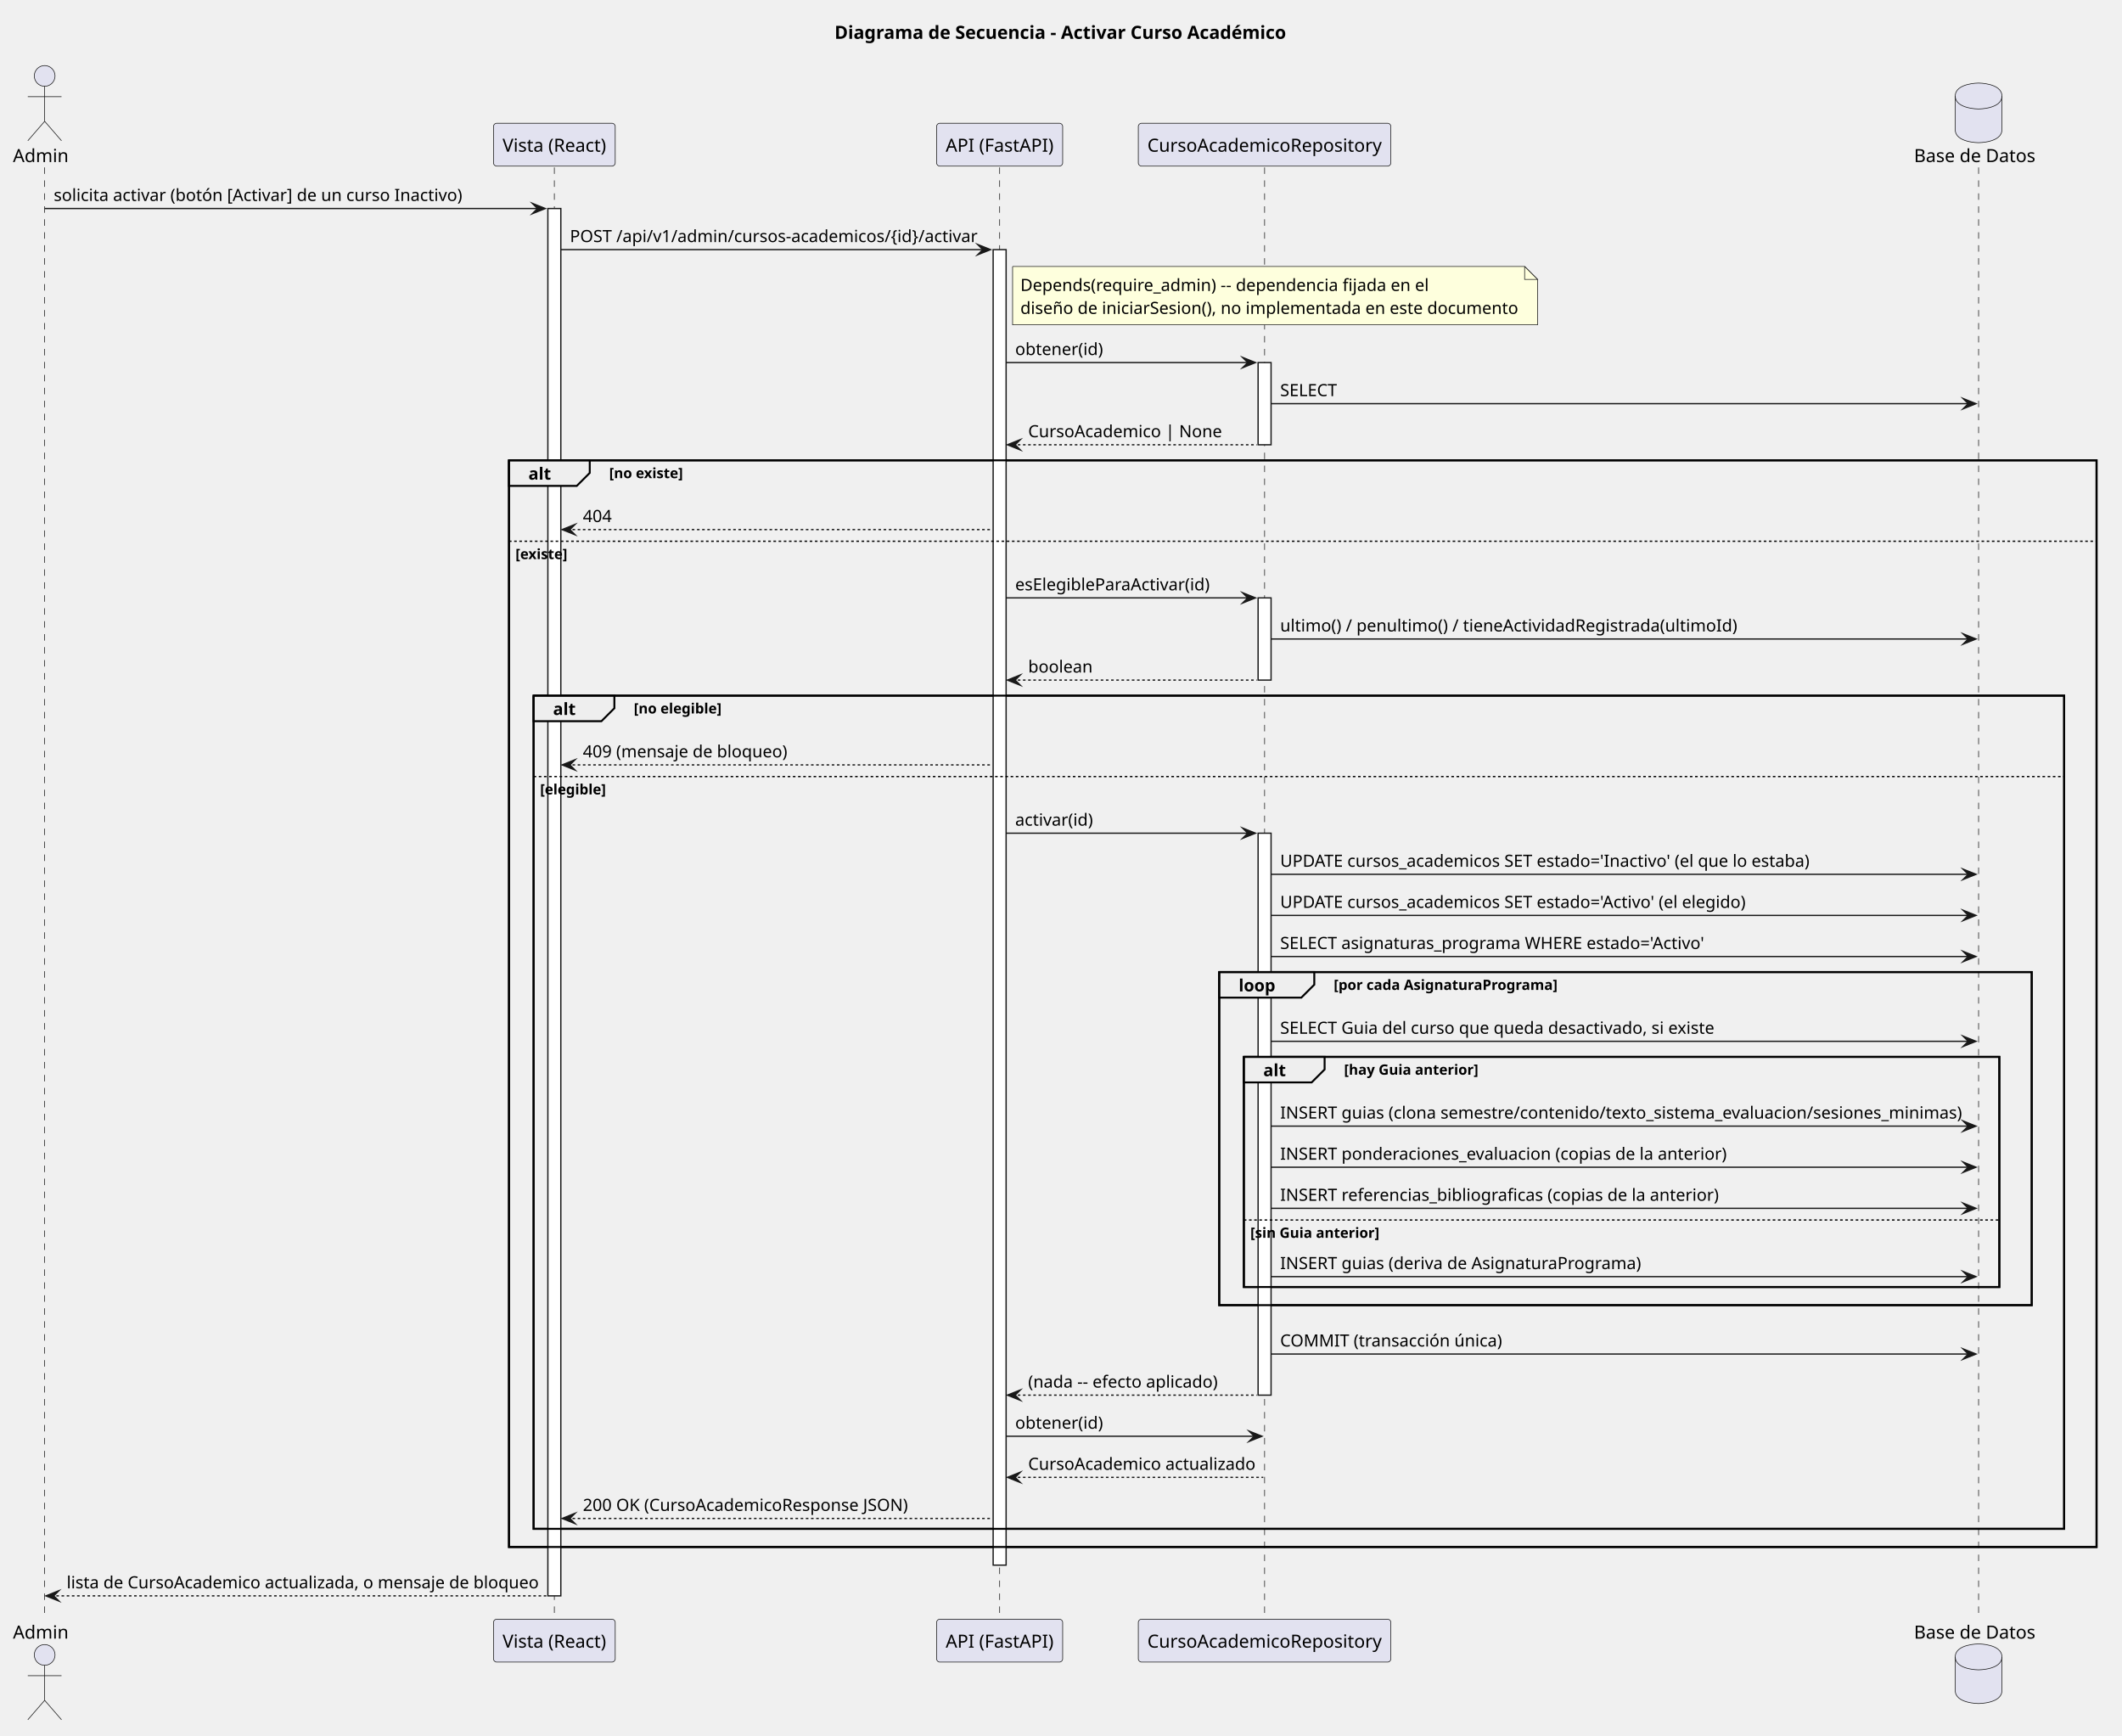
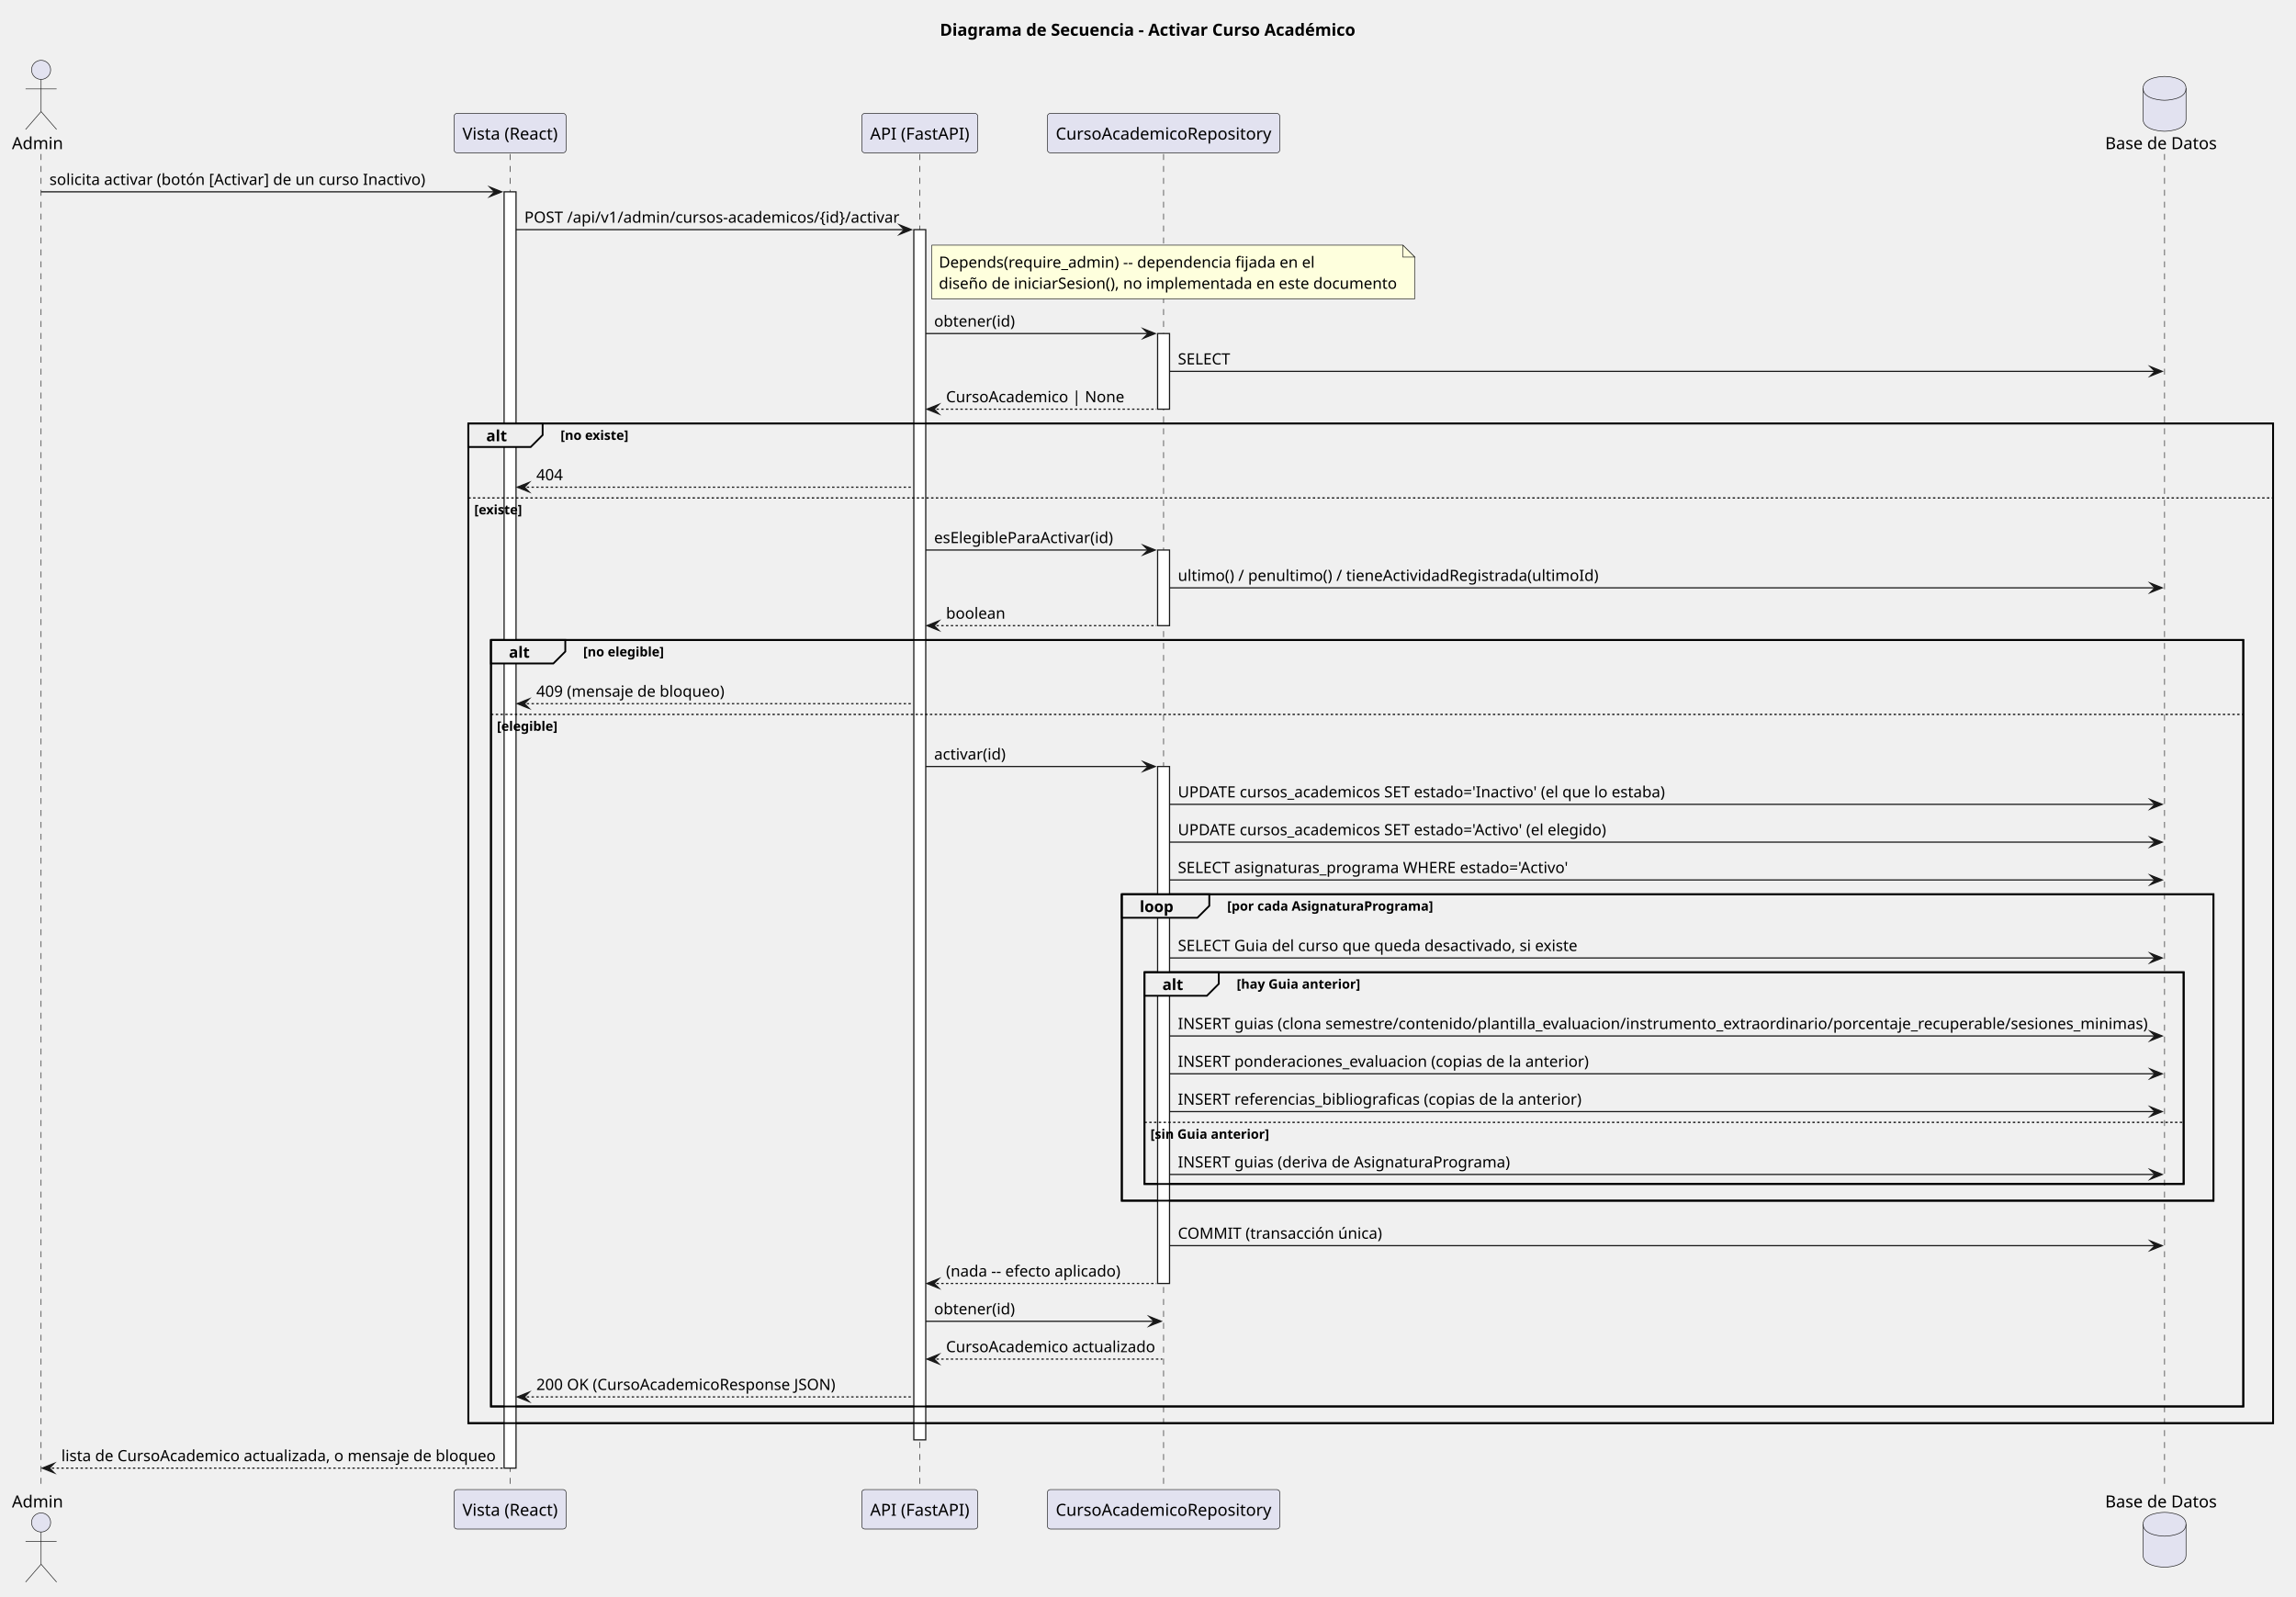
- <svg xmlns="http://www.w3.org/2000/svg" version="1.1" data-diagram-type="SEQUENCE" style="width:1637px;height:1339px;background:#FFFFFF;" width="1637px" height="1339px" viewBox="0 0 1637 1339" zoomAndPan="magnify" preserveAspectRatio="none" contentStyleType="text/css">
+ <svg xmlns="http://www.w3.org/2000/svg" version="1.1" data-diagram-type="SEQUENCE" style="width:1925px;height:1339px;background:#FFFFFF;" width="1925px" height="1339px" viewBox="0 0 1925 1339" zoomAndPan="magnify" preserveAspectRatio="none" contentStyleType="text/css">
  <defs />
  <g font-family="sans-serif" lengthAdjust="spacing">
    <g class="title" data-source-line="1">
-       <text x="643.798" y="29.966" fill="#000" font-size="14" textLength="347.773" font-weight="700">Diagrama de Secuencia - Activar Curso Académico</text>
+       <text x="788.013" y="29.966" fill="#000" font-size="14" textLength="347.773" font-weight="700">Diagrama de Secuencia - Activar Curso Académico</text>
    </g>
-     <rect x="392.65" y="355.078" width="1224.718" height="838.184" fill="none" style="stroke:#000;stroke-width:1.5;" />
-     <rect x="411.65" y="536.59" width="1180.718" height="642.672" fill="none" style="stroke:#000;stroke-width:1.5;" />
-     <rect x="940.556" y="749.808" width="626.812" height="256.924" fill="none" style="stroke:#000;stroke-width:1.5;" />
-     <rect x="959.556" y="815.22" width="582.812" height="177.512" fill="none" style="stroke:#000;stroke-width:1.5;" />
+     <rect x="392.65" y="355.078" width="1513.149" height="838.184" fill="none" style="stroke:#000;stroke-width:1.5;" />
+     <rect x="411.65" y="536.59" width="1469.149" height="642.672" fill="none" style="stroke:#000;stroke-width:1.5;" />
+     <rect x="940.556" y="749.808" width="915.244" height="256.924" fill="none" style="stroke:#000;stroke-width:1.5;" />
+     <rect x="959.556" y="815.22" width="871.244" height="177.512" fill="none" style="stroke:#000;stroke-width:1.5;" />
    <g>
      <rect x="30.955" y="129.136" width="8" height="1119.832" fill="#000" fill-opacity="0" />
      <line x1="34.455" y1="129.136" x2="34.455" y2="1248.968" style="stroke:#181818;stroke-width:0.5;stroke-dasharray:5,5;" />
    </g>
    <g>
      <rect x="424.15" y="129.136" width="8" height="1119.832" fill="#000" fill-opacity="0" />
      <line x1="427.65" y1="129.136" x2="427.65" y2="1248.968" style="stroke:#181818;stroke-width:0.5;stroke-dasharray:5,5;" />
    </g>
    <g>
      <rect x="422.65" y="160.842" width="10" height="1070.126" fill="#FFF" style="stroke:#181818;stroke-width:1;" />
    </g>
    <g>
      <rect x="767.659" y="129.136" width="8" height="1119.832" fill="#000" fill-opacity="0" />
      <line x1="771.159" y1="129.136" x2="771.159" y2="1248.968" style="stroke:#181818;stroke-width:0.5;stroke-dasharray:5,5;" />
    </g>
    <g>
      <rect x="766.159" y="192.548" width="10" height="1014.714" fill="#FFF" style="stroke:#181818;stroke-width:1;" />
    </g>
    <g>
      <rect x="972.056" y="129.136" width="8" height="1119.832" fill="#000" fill-opacity="0" />
      <line x1="975.556" y1="129.136" x2="975.556" y2="1248.968" style="stroke:#181818;stroke-width:0.5;stroke-dasharray:5,5;" />
    </g>
    <g>
      <rect x="970.556" y="279.666" width="10" height="63.412" fill="#FFF" style="stroke:#181818;stroke-width:1;" />
    </g>
    <g>
      <rect x="970.556" y="461.178" width="10" height="63.412" fill="#FFF" style="stroke:#181818;stroke-width:1;" />
    </g>
    <g>
      <rect x="970.556" y="642.69" width="10" height="433.454" fill="#FFF" style="stroke:#181818;stroke-width:1;" />
    </g>
    <g>
-       <rect x="1522.868" y="129.136" width="8" height="1119.832" fill="#000" fill-opacity="0" />
-       <line x1="1526.368" y1="129.136" x2="1526.368" y2="1248.968" style="stroke:#181818;stroke-width:0.5;stroke-dasharray:5,5;" />
+       <rect x="1811.299" y="129.136" width="8" height="1119.832" fill="#000" fill-opacity="0" />
+       <line x1="1814.799" y1="129.136" x2="1814.799" y2="1248.968" style="stroke:#181818;stroke-width:0.5;stroke-dasharray:5,5;" />
    </g>
    <text x="10" y="125.034" fill="#000" font-size="14" textLength="42.91">Admin</text>
    <ellipse cx="34.455" cy="58.568" rx="8" ry="8" fill="#E2E2F0" style="stroke:#181818;stroke-width:0.5;" />
    <path d="M34.455,66.568 L34.455,93.568 M21.455,74.568 L47.455,74.568 M34.455,93.568 L21.455,108.568 M34.455,93.568 L47.455,108.568" style="stroke:#181818;stroke-width:0.5;" fill="none" />
    <rect x="380.701" y="95.068" width="93.898" height="33.068" fill="#E2E2F0" style="stroke:#181818;stroke-width:0.5;" rx="2.5" ry="2.5" />
    <text x="387.701" y="117.034" fill="#000" font-size="14" textLength="79.898">Vista (React)</text>
    <rect x="722.538" y="95.068" width="97.244" height="33.068" fill="#E2E2F0" style="stroke:#181818;stroke-width:0.5;" rx="2.5" ry="2.5" />
    <text x="729.538" y="117.034" fill="#000" font-size="14" textLength="83.244">API (FastAPI)</text>
    <rect x="878.144" y="95.068" width="194.823" height="33.068" fill="#E2E2F0" style="stroke:#181818;stroke-width:0.5;" rx="2.5" ry="2.5" />
    <text x="885.144" y="117.034" fill="#000" font-size="14" textLength="180.823">CursoAcademicoRepository</text>
-     <text x="1476.545" y="125.034" fill="#000" font-size="14" textLength="93.646">Base de Datos</text>
-     <path d="M1508.368,74.068 C1508.368,64.068 1526.368,64.068 1526.368,64.068 C1526.368,64.068 1544.368,64.068 1544.368,74.068 L1544.368,100.068 C1544.368,110.068 1526.368,110.068 1526.368,110.068 C1526.368,110.068 1508.368,110.068 1508.368,100.068 L1508.368,74.068" style="stroke:#181818;stroke-width:0.5;" fill="#E2E2F0" />
-     <path d="M1508.368,74.068 C1508.368,84.068 1526.368,84.068 1526.368,84.068 C1526.368,84.068 1544.368,84.068 1544.368,74.068" style="stroke:#181818;stroke-width:0.5;" fill="none" />
+     <text x="1764.976" y="125.034" fill="#000" font-size="14" textLength="93.646">Base de Datos</text>
+     <path d="M1796.799,74.068 C1796.799,64.068 1814.799,64.068 1814.799,64.068 C1814.799,64.068 1832.799,64.068 1832.799,74.068 L1832.799,100.068 C1832.799,110.068 1814.799,110.068 1814.799,110.068 C1814.799,110.068 1796.799,110.068 1796.799,100.068 L1796.799,74.068" style="stroke:#181818;stroke-width:0.5;" fill="#E2E2F0" />
+     <path d="M1796.799,74.068 C1796.799,84.068 1814.799,84.068 1814.799,84.068 C1814.799,84.068 1832.799,84.068 1832.799,74.068" style="stroke:#181818;stroke-width:0.5;" fill="none" />
    <text x="10" y="1263.934" fill="#000" font-size="14" textLength="42.91">Admin</text>
    <ellipse cx="34.455" cy="1276.536" rx="8" ry="8" fill="#E2E2F0" style="stroke:#181818;stroke-width:0.5;" />
    <path d="M34.455,1284.536 L34.455,1311.536 M21.455,1292.536 L47.455,1292.536 M34.455,1311.536 L21.455,1326.536 M34.455,1311.536 L47.455,1326.536" style="stroke:#181818;stroke-width:0.5;" fill="none" />
    <rect x="380.701" y="1248.968" width="93.898" height="33.068" fill="#E2E2F0" style="stroke:#181818;stroke-width:0.5;" rx="2.5" ry="2.5" />
    <text x="387.701" y="1270.934" fill="#000" font-size="14" textLength="79.898">Vista (React)</text>
    <rect x="722.538" y="1248.968" width="97.244" height="33.068" fill="#E2E2F0" style="stroke:#181818;stroke-width:0.5;" rx="2.5" ry="2.5" />
    <text x="729.538" y="1270.934" fill="#000" font-size="14" textLength="83.244">API (FastAPI)</text>
    <rect x="878.144" y="1248.968" width="194.823" height="33.068" fill="#E2E2F0" style="stroke:#181818;stroke-width:0.5;" rx="2.5" ry="2.5" />
    <text x="885.144" y="1270.934" fill="#000" font-size="14" textLength="180.823">CursoAcademicoRepository</text>
-     <text x="1476.545" y="1263.934" fill="#000" font-size="14" textLength="93.646">Base de Datos</text>
-     <path d="M1508.368,1278.036 C1508.368,1268.036 1526.368,1268.036 1526.368,1268.036 C1526.368,1268.036 1544.368,1268.036 1544.368,1278.036 L1544.368,1304.036 C1544.368,1314.036 1526.368,1314.036 1526.368,1314.036 C1526.368,1314.036 1508.368,1314.036 1508.368,1304.036 L1508.368,1278.036" style="stroke:#181818;stroke-width:0.5;" fill="#E2E2F0" />
-     <path d="M1508.368,1278.036 C1508.368,1288.036 1526.368,1288.036 1526.368,1288.036 C1526.368,1288.036 1544.368,1288.036 1544.368,1278.036" style="stroke:#181818;stroke-width:0.5;" fill="none" />
+     <text x="1764.976" y="1263.934" fill="#000" font-size="14" textLength="93.646">Base de Datos</text>
+     <path d="M1796.799,1278.036 C1796.799,1268.036 1814.799,1268.036 1814.799,1268.036 C1814.799,1268.036 1832.799,1268.036 1832.799,1278.036 L1832.799,1304.036 C1832.799,1314.036 1814.799,1314.036 1814.799,1314.036 C1814.799,1314.036 1796.799,1314.036 1796.799,1304.036 L1796.799,1278.036" style="stroke:#181818;stroke-width:0.5;" fill="#E2E2F0" />
+     <path d="M1796.799,1278.036 C1796.799,1288.036 1814.799,1288.036 1814.799,1288.036 C1814.799,1288.036 1832.799,1288.036 1832.799,1278.036" style="stroke:#181818;stroke-width:0.5;" fill="none" />
    <polygon points="410.65,156.842,420.65,160.842,410.65,164.842,414.65,160.842" fill="#181818" style="stroke:#181818;stroke-width:1;stroke-linejoin:miter;stroke-miterlimit:10;" />
    <line x1="34.455" y1="160.842" x2="416.65" y2="160.842" style="stroke:#181818;stroke-width:1;" />
    <text x="41.455" y="155.033" fill="#000" font-size="13" textLength="315.172">solicita activar (botón [Activar] de un curso Inactivo)</text>
    <polygon points="754.159,188.548,764.159,192.548,754.159,196.548,758.159,192.548" fill="#181818" style="stroke:#181818;stroke-width:1;stroke-linejoin:miter;stroke-miterlimit:10;" />
    <line x1="432.65" y1="192.548" x2="760.159" y2="192.548" style="stroke:#181818;stroke-width:1;" />
    <text x="439.65" y="186.739" fill="#000" font-size="13" textLength="314.509">POST /api/v1/admin/cursos-academicos/{id}/activar</text>
    <path d="M781.159,205.548 L781.159,250.548 L1186.159,250.548 L1186.159,215.548 L1176.159,205.548 L781.159,205.548" style="stroke:#181818;stroke-width:0.5;" fill="#FEFFDD" />
    <path d="M1176.159,205.548 L1176.159,215.548 L1186.159,215.548 L1176.159,205.548" style="stroke:#181818;stroke-width:0.5;" fill="#FEFFDD" />
    <text x="787.159" y="224.445" fill="#000" font-size="13" textLength="315.614">Depends(require_admin) -- dependencia fijada en el</text>
    <text x="787.159" y="242.151" fill="#000" font-size="13" textLength="384.072">diseño de iniciarSesion(), no implementada en este documento</text>
    <polygon points="958.556,275.666,968.556,279.666,958.556,283.666,962.556,279.666" fill="#181818" style="stroke:#181818;stroke-width:1;stroke-linejoin:miter;stroke-miterlimit:10;" />
    <line x1="776.159" y1="279.666" x2="964.556" y2="279.666" style="stroke:#181818;stroke-width:1;" />
    <text x="783.159" y="273.857" fill="#000" font-size="13" textLength="67.769">obtener(id)</text>
-     <polygon points="1514.368,307.372,1524.368,311.372,1514.368,315.372,1518.368,311.372" fill="#181818" style="stroke:#181818;stroke-width:1;stroke-linejoin:miter;stroke-miterlimit:10;" />
-     <line x1="980.556" y1="311.372" x2="1520.368" y2="311.372" style="stroke:#181818;stroke-width:1;" />
+     <polygon points="1802.799,307.372,1812.799,311.372,1802.799,315.372,1806.799,311.372" fill="#181818" style="stroke:#181818;stroke-width:1;stroke-linejoin:miter;stroke-miterlimit:10;" />
+     <line x1="980.556" y1="311.372" x2="1808.799" y2="311.372" style="stroke:#181818;stroke-width:1;" />
    <text x="987.556" y="305.563" fill="#000" font-size="13" textLength="43.849">SELECT</text>
    <polygon points="787.159,339.078,777.159,343.078,787.159,347.078,783.159,343.078" fill="#181818" style="stroke:#181818;stroke-width:1;stroke-linejoin:miter;stroke-miterlimit:10;" />
    <line x1="781.159" y1="343.078" x2="969.556" y2="343.078" style="stroke:#181818;stroke-width:1;stroke-dasharray:2,2;" />
    <text x="793.159" y="337.269" fill="#000" font-size="13" textLength="149.526">CursoAcademico | None</text>
    <path d="M392.65,355.078 L454.953,355.078 L454.953,364.784 L444.953,374.784 L392.65,374.784 L392.65,355.078" style="stroke:#000;stroke-width:1.5;" fill="#EEE" />
-     <rect x="392.65" y="355.078" width="1224.718" height="838.184" fill="none" style="stroke:#000;stroke-width:1.5;" />
+     <rect x="392.65" y="355.078" width="1513.149" height="838.184" fill="none" style="stroke:#000;stroke-width:1.5;" />
    <text x="407.65" y="369.975" fill="#000" font-size="13" textLength="17.303" font-weight="700">alt</text>
    <text x="469.953" y="368.837" fill="#000" font-size="11" textLength="57.244" font-weight="700">[no existe]</text>
    <polygon points="443.65,404.49,433.65,408.49,443.65,412.49,439.65,408.49" fill="#181818" style="stroke:#181818;stroke-width:1;stroke-linejoin:miter;stroke-miterlimit:10;" />
    <line x1="437.65" y1="408.49" x2="765.159" y2="408.49" style="stroke:#181818;stroke-width:1;stroke-dasharray:2,2;" />
    <text x="449.65" y="402.681" fill="#000" font-size="13" textLength="22.308">404</text>
-     <line x1="392.65" y1="417.49" x2="1617.368" y2="417.49" style="stroke:#000;stroke-width:1;stroke-dasharray:2,2;" />
+     <line x1="392.65" y1="417.49" x2="1905.799" y2="417.49" style="stroke:#000;stroke-width:1;stroke-dasharray:2,2;" />
    <text x="397.65" y="431.249" fill="#000" font-size="11" textLength="40.359" font-weight="700">[existe]</text>
    <polygon points="958.556,457.178,968.556,461.178,958.556,465.178,962.556,461.178" fill="#181818" style="stroke:#181818;stroke-width:1;stroke-linejoin:miter;stroke-miterlimit:10;" />
    <line x1="776.159" y1="461.178" x2="964.556" y2="461.178" style="stroke:#181818;stroke-width:1;" />
    <text x="783.159" y="455.369" fill="#000" font-size="13" textLength="150.332">esElegibleParaActivar(id)</text>
-     <polygon points="1514.368,488.884,1524.368,492.884,1514.368,496.884,1518.368,492.884" fill="#181818" style="stroke:#181818;stroke-width:1;stroke-linejoin:miter;stroke-miterlimit:10;" />
-     <line x1="980.556" y1="492.884" x2="1520.368" y2="492.884" style="stroke:#181818;stroke-width:1;" />
+     <polygon points="1802.799,488.884,1812.799,492.884,1802.799,496.884,1806.799,492.884" fill="#181818" style="stroke:#181818;stroke-width:1;stroke-linejoin:miter;stroke-miterlimit:10;" />
+     <line x1="980.556" y1="492.884" x2="1808.799" y2="492.884" style="stroke:#181818;stroke-width:1;" />
    <text x="987.556" y="487.075" fill="#000" font-size="13" textLength="352.937">ultimo() / penultimo() / tieneActividadRegistrada(ultimoId)</text>
    <polygon points="787.159,520.59,777.159,524.59,787.159,528.59,783.159,524.59" fill="#181818" style="stroke:#181818;stroke-width:1;stroke-linejoin:miter;stroke-miterlimit:10;" />
    <line x1="781.159" y1="524.59" x2="969.556" y2="524.59" style="stroke:#181818;stroke-width:1;stroke-dasharray:2,2;" />
    <text x="793.159" y="518.781" fill="#000" font-size="13" textLength="49.738">boolean</text>
    <path d="M411.65,536.59 L473.953,536.59 L473.953,546.296 L463.953,556.296 L411.65,556.296 L411.65,536.59" style="stroke:#000;stroke-width:1.5;" fill="#EEE" />
-     <rect x="411.65" y="536.59" width="1180.718" height="642.672" fill="none" style="stroke:#000;stroke-width:1.5;" />
+     <rect x="411.65" y="536.59" width="1469.149" height="642.672" fill="none" style="stroke:#000;stroke-width:1.5;" />
    <text x="426.65" y="551.487" fill="#000" font-size="13" textLength="17.303" font-weight="700">alt</text>
    <text x="488.953" y="550.349" fill="#000" font-size="11" textLength="67.617" font-weight="700">[no elegible]</text>
    <polygon points="443.65,586.002,433.65,590.002,443.65,594.002,439.65,590.002" fill="#181818" style="stroke:#181818;stroke-width:1;stroke-linejoin:miter;stroke-miterlimit:10;" />
    <line x1="437.65" y1="590.002" x2="765.159" y2="590.002" style="stroke:#181818;stroke-width:1;stroke-dasharray:2,2;" />
    <text x="449.65" y="584.193" fill="#000" font-size="13" textLength="157.742">409 (mensaje de bloqueo)</text>
-     <line x1="411.65" y1="599.002" x2="1592.368" y2="599.002" style="stroke:#000;stroke-width:1;stroke-dasharray:2,2;" />
+     <line x1="411.65" y1="599.002" x2="1880.799" y2="599.002" style="stroke:#000;stroke-width:1;stroke-dasharray:2,2;" />
    <text x="416.65" y="612.761" fill="#000" font-size="11" textLength="50.732" font-weight="700">[elegible]</text>
    <polygon points="958.556,638.69,968.556,642.69,958.556,646.69,962.556,642.69" fill="#181818" style="stroke:#181818;stroke-width:1;stroke-linejoin:miter;stroke-miterlimit:10;" />
    <line x1="776.159" y1="642.69" x2="964.556" y2="642.69" style="stroke:#181818;stroke-width:1;" />
    <text x="783.159" y="636.881" fill="#000" font-size="13" textLength="59.995">activar(id)</text>
-     <polygon points="1514.368,670.396,1524.368,674.396,1514.368,678.396,1518.368,674.396" fill="#181818" style="stroke:#181818;stroke-width:1;stroke-linejoin:miter;stroke-miterlimit:10;" />
-     <line x1="980.556" y1="674.396" x2="1520.368" y2="674.396" style="stroke:#181818;stroke-width:1;" />
+     <polygon points="1802.799,670.396,1812.799,674.396,1802.799,678.396,1806.799,674.396" fill="#181818" style="stroke:#181818;stroke-width:1;stroke-linejoin:miter;stroke-miterlimit:10;" />
+     <line x1="980.556" y1="674.396" x2="1808.799" y2="674.396" style="stroke:#181818;stroke-width:1;" />
    <text x="987.556" y="668.587" fill="#000" font-size="13" textLength="409.682">UPDATE cursos_academicos SET estado='Inactivo' (el que lo estaba)</text>
-     <polygon points="1514.368,702.102,1524.368,706.102,1514.368,710.102,1518.368,706.102" fill="#181818" style="stroke:#181818;stroke-width:1;stroke-linejoin:miter;stroke-miterlimit:10;" />
-     <line x1="980.556" y1="706.102" x2="1520.368" y2="706.102" style="stroke:#181818;stroke-width:1;" />
+     <polygon points="1802.799,702.102,1812.799,706.102,1802.799,710.102,1806.799,706.102" fill="#181818" style="stroke:#181818;stroke-width:1;stroke-linejoin:miter;stroke-miterlimit:10;" />
+     <line x1="980.556" y1="706.102" x2="1808.799" y2="706.102" style="stroke:#181818;stroke-width:1;" />
    <text x="987.556" y="700.293" fill="#000" font-size="13" textLength="361.309">UPDATE cursos_academicos SET estado='Activo' (el elegido)</text>
-     <polygon points="1514.368,733.808,1524.368,737.808,1514.368,741.808,1518.368,737.808" fill="#181818" style="stroke:#181818;stroke-width:1;stroke-linejoin:miter;stroke-miterlimit:10;" />
-     <line x1="980.556" y1="737.808" x2="1520.368" y2="737.808" style="stroke:#181818;stroke-width:1;" />
+     <polygon points="1802.799,733.808,1812.799,737.808,1802.799,741.808,1806.799,737.808" fill="#181818" style="stroke:#181818;stroke-width:1;stroke-linejoin:miter;stroke-miterlimit:10;" />
+     <line x1="980.556" y1="737.808" x2="1808.799" y2="737.808" style="stroke:#181818;stroke-width:1;" />
    <text x="987.556" y="731.999" fill="#000" font-size="13" textLength="328.926">SELECT asignaturas_programa WHERE estado='Activo'</text>
    <path d="M940.556,749.808 L1013.896,749.808 L1013.896,759.514 L1003.896,769.514 L940.556,769.514 L940.556,749.808" style="stroke:#000;stroke-width:1.5;" fill="#EEE" />
-     <rect x="940.556" y="749.808" width="626.812" height="256.924" fill="none" style="stroke:#000;stroke-width:1.5;" />
+     <rect x="940.556" y="749.808" width="915.244" height="256.924" fill="none" style="stroke:#000;stroke-width:1.5;" />
    <text x="955.556" y="764.705" fill="#000" font-size="13" textLength="28.34" font-weight="700">loop</text>
    <text x="1028.896" y="763.567" fill="#000" font-size="11" textLength="172.49" font-weight="700">[por cada AsignaturaPrograma]</text>
-     <polygon points="1514.368,799.22,1524.368,803.22,1514.368,807.22,1518.368,803.22" fill="#181818" style="stroke:#181818;stroke-width:1;stroke-linejoin:miter;stroke-miterlimit:10;" />
-     <line x1="980.556" y1="803.22" x2="1520.368" y2="803.22" style="stroke:#181818;stroke-width:1;" />
+     <polygon points="1802.799,799.22,1812.799,803.22,1802.799,807.22,1806.799,803.22" fill="#181818" style="stroke:#181818;stroke-width:1;stroke-linejoin:miter;stroke-miterlimit:10;" />
+     <line x1="980.556" y1="803.22" x2="1808.799" y2="803.22" style="stroke:#181818;stroke-width:1;" />
    <text x="987.556" y="797.411" fill="#000" font-size="13" textLength="335.231">SELECT Guia del curso que queda desactivado, si existe</text>
    <path d="M959.556,815.22 L1021.859,815.22 L1021.859,824.926 L1011.859,834.926 L959.556,834.926 L959.556,815.22" style="stroke:#000;stroke-width:1.5;" fill="#EEE" />
-     <rect x="959.556" y="815.22" width="582.812" height="177.512" fill="none" style="stroke:#000;stroke-width:1.5;" />
+     <rect x="959.556" y="815.22" width="871.244" height="177.512" fill="none" style="stroke:#000;stroke-width:1.5;" />
    <text x="974.556" y="830.117" fill="#000" font-size="13" textLength="17.303" font-weight="700">alt</text>
    <text x="1036.859" y="828.979" fill="#000" font-size="11" textLength="103.091" font-weight="700">[hay Guia anterior]</text>
-     <polygon points="1514.368,864.632,1524.368,868.632,1514.368,872.632,1518.368,868.632" fill="#181818" style="stroke:#181818;stroke-width:1;stroke-linejoin:miter;stroke-miterlimit:10;" />
-     <line x1="980.556" y1="868.632" x2="1520.368" y2="868.632" style="stroke:#181818;stroke-width:1;" />
-     <text x="987.556" y="862.823" fill="#000" font-size="13" textLength="526.812">INSERT guias (clona semestre/contenido/texto_sistema_evaluacion/sesiones_minimas)</text>
-     <polygon points="1514.368,896.338,1524.368,900.338,1514.368,904.338,1518.368,900.338" fill="#181818" style="stroke:#181818;stroke-width:1;stroke-linejoin:miter;stroke-miterlimit:10;" />
-     <line x1="980.556" y1="900.338" x2="1520.368" y2="900.338" style="stroke:#181818;stroke-width:1;" />
+     <polygon points="1802.799,864.632,1812.799,868.632,1802.799,872.632,1806.799,868.632" fill="#181818" style="stroke:#181818;stroke-width:1;stroke-linejoin:miter;stroke-miterlimit:10;" />
+     <line x1="980.556" y1="868.632" x2="1808.799" y2="868.632" style="stroke:#181818;stroke-width:1;" />
+     <text x="987.556" y="862.823" fill="#000" font-size="13" textLength="815.244">INSERT guias (clona semestre/contenido/plantilla_evaluacion/instrumento_extraordinario/porcentaje_recuperable/sesiones_minimas)</text>
+     <polygon points="1802.799,896.338,1812.799,900.338,1802.799,904.338,1806.799,900.338" fill="#181818" style="stroke:#181818;stroke-width:1;stroke-linejoin:miter;stroke-miterlimit:10;" />
+     <line x1="980.556" y1="900.338" x2="1808.799" y2="900.338" style="stroke:#181818;stroke-width:1;" />
    <text x="987.556" y="894.529" fill="#000" font-size="13" textLength="345.033">INSERT ponderaciones_evaluacion (copias de la anterior)</text>
-     <polygon points="1514.368,928.044,1524.368,932.044,1514.368,936.044,1518.368,932.044" fill="#181818" style="stroke:#181818;stroke-width:1;stroke-linejoin:miter;stroke-miterlimit:10;" />
-     <line x1="980.556" y1="932.044" x2="1520.368" y2="932.044" style="stroke:#181818;stroke-width:1;" />
+     <polygon points="1802.799,928.044,1812.799,932.044,1802.799,936.044,1806.799,932.044" fill="#181818" style="stroke:#181818;stroke-width:1;stroke-linejoin:miter;stroke-miterlimit:10;" />
+     <line x1="980.556" y1="932.044" x2="1808.799" y2="932.044" style="stroke:#181818;stroke-width:1;" />
    <text x="987.556" y="926.235" fill="#000" font-size="13" textLength="339.209">INSERT referencias_bibliograficas (copias de la anterior)</text>
-     <line x1="959.556" y1="941.044" x2="1542.368" y2="941.044" style="stroke:#000;stroke-width:1;stroke-dasharray:2,2;" />
+     <line x1="959.556" y1="941.044" x2="1830.799" y2="941.044" style="stroke:#000;stroke-width:1;stroke-dasharray:2,2;" />
    <text x="964.556" y="954.803" fill="#000" font-size="11" textLength="99.032" font-weight="700">[sin Guia anterior]</text>
-     <polygon points="1514.368,980.732,1524.368,984.732,1514.368,988.732,1518.368,984.732" fill="#181818" style="stroke:#181818;stroke-width:1;stroke-linejoin:miter;stroke-miterlimit:10;" />
-     <line x1="980.556" y1="984.732" x2="1520.368" y2="984.732" style="stroke:#181818;stroke-width:1;" />
+     <polygon points="1802.799,980.732,1812.799,984.732,1802.799,988.732,1806.799,984.732" fill="#181818" style="stroke:#181818;stroke-width:1;stroke-linejoin:miter;stroke-miterlimit:10;" />
+     <line x1="980.556" y1="984.732" x2="1808.799" y2="984.732" style="stroke:#181818;stroke-width:1;" />
    <text x="987.556" y="978.923" fill="#000" font-size="13" textLength="279.266">INSERT guias (deriva de AsignaturaPrograma)</text>
-     <polygon points="1514.368,1040.438,1524.368,1044.438,1514.368,1048.438,1518.368,1044.438" fill="#181818" style="stroke:#181818;stroke-width:1;stroke-linejoin:miter;stroke-miterlimit:10;" />
-     <line x1="980.556" y1="1044.438" x2="1520.368" y2="1044.438" style="stroke:#181818;stroke-width:1;" />
+     <polygon points="1802.799,1040.438,1812.799,1044.438,1802.799,1048.438,1806.799,1044.438" fill="#181818" style="stroke:#181818;stroke-width:1;stroke-linejoin:miter;stroke-miterlimit:10;" />
+     <line x1="980.556" y1="1044.438" x2="1808.799" y2="1044.438" style="stroke:#181818;stroke-width:1;" />
    <text x="987.556" y="1038.629" fill="#000" font-size="13" textLength="171.743">COMMIT (transacción única)</text>
    <polygon points="787.159,1072.144,777.159,1076.144,787.159,1080.144,783.159,1076.144" fill="#181818" style="stroke:#181818;stroke-width:1;stroke-linejoin:miter;stroke-miterlimit:10;" />
    <line x1="781.159" y1="1076.144" x2="969.556" y2="1076.144" style="stroke:#181818;stroke-width:1;stroke-dasharray:2,2;" />
    <text x="793.159" y="1070.335" fill="#000" font-size="13" textLength="146.25">(nada -- efecto aplicado)</text>
    <polygon points="963.556,1103.85,973.556,1107.85,963.556,1111.85,967.556,1107.85" fill="#181818" style="stroke:#181818;stroke-width:1;stroke-linejoin:miter;stroke-miterlimit:10;" />
    <line x1="776.159" y1="1107.85" x2="969.556" y2="1107.85" style="stroke:#181818;stroke-width:1;" />
    <text x="783.159" y="1102.041" fill="#000" font-size="13" textLength="67.769">obtener(id)</text>
    <polygon points="787.159,1135.556,777.159,1139.556,787.159,1143.556,783.159,1139.556" fill="#181818" style="stroke:#181818;stroke-width:1;stroke-linejoin:miter;stroke-miterlimit:10;" />
    <line x1="781.159" y1="1139.556" x2="974.556" y2="1139.556" style="stroke:#181818;stroke-width:1;stroke-dasharray:2,2;" />
    <text x="793.159" y="1133.747" fill="#000" font-size="13" textLength="175.396">CursoAcademico actualizado</text>
    <polygon points="443.65,1167.262,433.65,1171.262,443.65,1175.262,439.65,1171.262" fill="#181818" style="stroke:#181818;stroke-width:1;stroke-linejoin:miter;stroke-miterlimit:10;" />
    <line x1="437.65" y1="1171.262" x2="765.159" y2="1171.262" style="stroke:#181818;stroke-width:1;stroke-dasharray:2,2;" />
    <text x="449.65" y="1165.453" fill="#000" font-size="13" textLength="250.757">200 OK (CursoAcademicoResponse JSON)</text>
    <polygon points="45.455,1226.968,35.455,1230.968,45.455,1234.968,41.455,1230.968" fill="#181818" style="stroke:#181818;stroke-width:1;stroke-linejoin:miter;stroke-miterlimit:10;" />
    <line x1="39.455" y1="1230.968" x2="421.65" y2="1230.968" style="stroke:#181818;stroke-width:1;stroke-dasharray:2,2;" />
    <text x="51.455" y="1225.159" fill="#000" font-size="13" textLength="364.195">lista de CursoAcademico actualizada, o mensaje de bloqueo</text>
  </g>
</svg>
